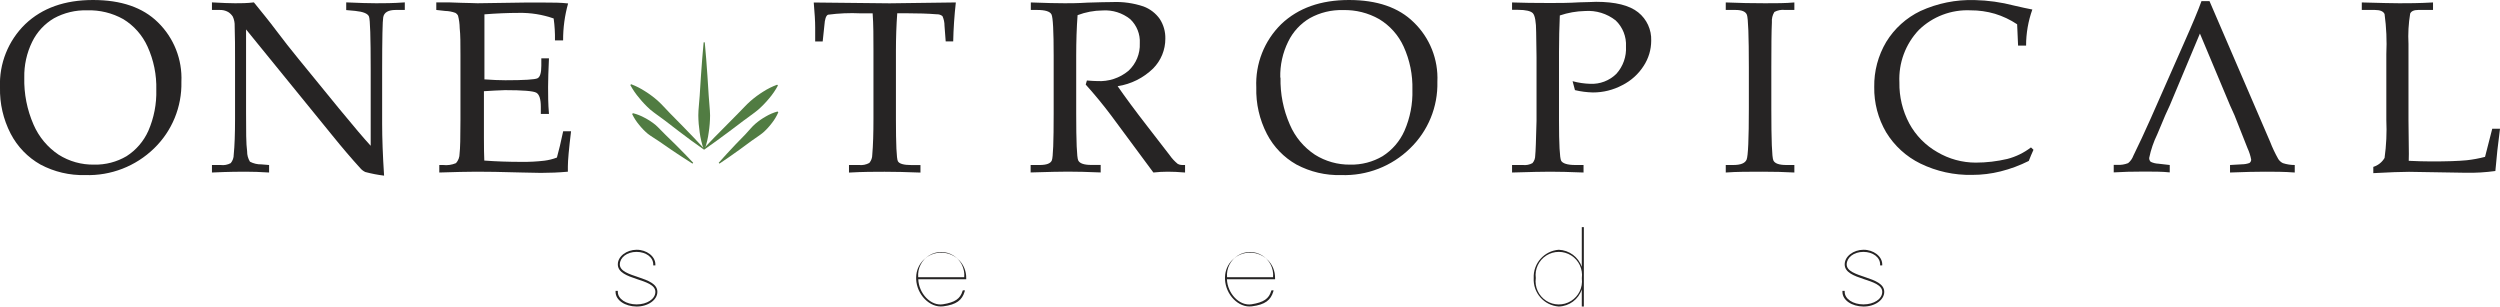
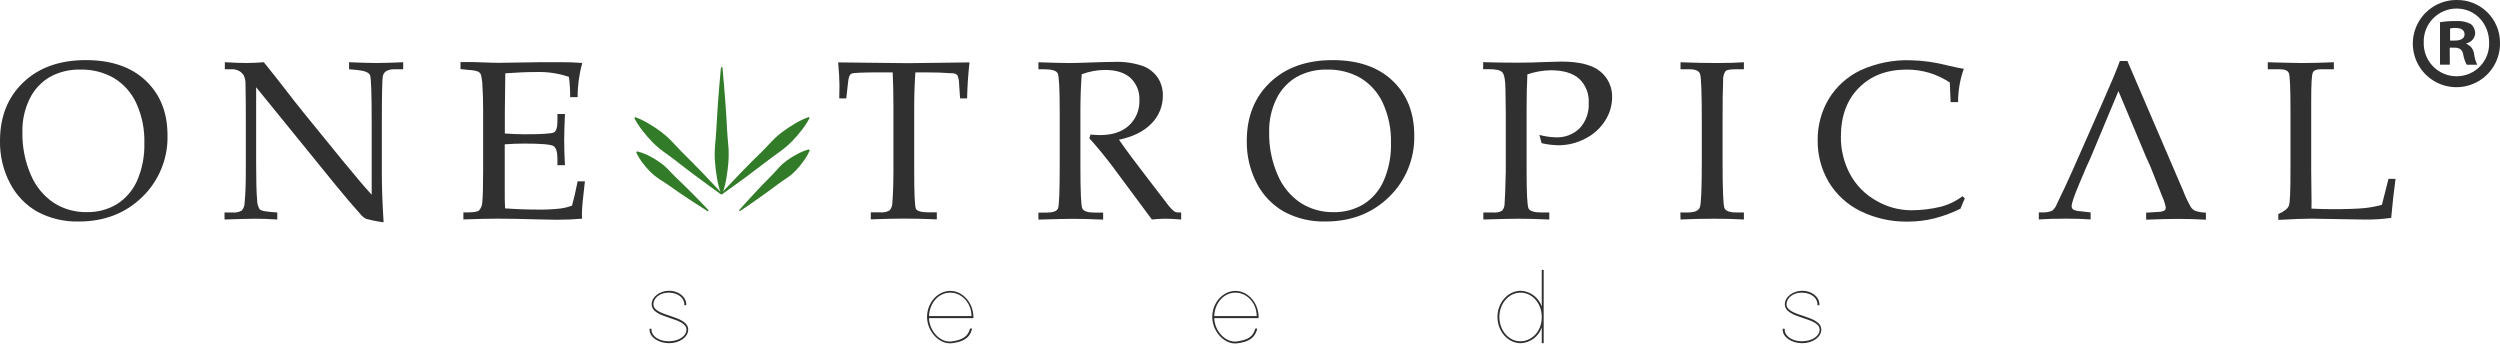
- <svg xmlns="http://www.w3.org/2000/svg" id="Layer_1" data-name="Layer 1" viewBox="0 0 399.39 48.99">
+ <svg xmlns="http://www.w3.org/2000/svg" viewBox="0 0 711.61 97.73">
  <defs>
-     <style>.cls-1{fill:#262424;}.cls-2{fill:#517c42;}</style>
+     <style>.cls-1{fill:#303030;}.cls-2{fill:#327b29;}</style>
  </defs>
-   <path class="cls-1" d="M110,47.18v.16h-.34v-.16c0-1.12-1.13-2-2.67-2s-2.66.9-2.67,2c0,2.18,6,1.83,6,4.39,0,1.29-1.52,2.36-3.34,2.34s-3.34-1-3.34-2.34v-.16H104v.16c0,1.12,1.32,2,3,2s3-.87,3-2c0-2.21-6-1.82-6-4.39,0-1.29,1.4-2.33,3-2.34S110,45.89,110,47.18Z" transform="translate(-5.3 -4.94)" />
-   <path class="cls-1" d="M151.66,49.55h0v-.33h0a4,4,0,1,1,8,.16v.17H152c.09,2.29,2,4.31,3.94,4s2.76-.89,3.13-2.11l.05-.12h.33l-.05.22c-.4,1.32-1.27,2.07-3.42,2.34S151.77,52,151.66,49.55Zm.33-.33h7.35a3.69,3.69,0,1,0-7.35,0Z" transform="translate(-5.3 -4.94)" />
-   <path class="cls-1" d="M201,49.55h0v-.33h0a4,4,0,1,1,8,.16v.17h-7.69c.09,2.29,2,4.31,3.94,4s2.76-.89,3.13-2.11l.05-.12h.33l-.05.22c-.4,1.32-1.27,2.07-3.42,2.34S201.1,52,201,49.55Zm.33-.33h7.35a3.69,3.69,0,1,0-7.35,0Z" transform="translate(-5.3 -4.94)" />
-   <path class="cls-1" d="M250.32,49.36a4.34,4.34,0,0,1,4-4.52A4.08,4.08,0,0,1,258,47.56V41.23h.33V53.91H258V51.18a4,4,0,0,1-3.68,2.73A4.32,4.32,0,0,1,250.32,49.36Zm.33,0a3.71,3.71,0,1,0,7.36.08v-.08a3.71,3.71,0,1,0-7.36,0Z" transform="translate(-5.3 -4.94)" />
-   <path class="cls-1" d="M306,47.18v.16h-.34v-.16c0-1.12-1.13-2-2.67-2s-2.66.9-2.67,2c0,2.18,6,1.83,6,4.39,0,1.29-1.51,2.36-3.34,2.34s-3.34-1-3.34-2.34v-.16H300v.16c0,1.12,1.32,2,3,2s3-.87,3-2c0-2.21-6-1.82-6-4.39,0-1.29,1.4-2.33,3-2.34S306,45.89,306,47.18Z" transform="translate(-5.3 -4.94)" />
-   <path class="cls-1" d="M5.3,18.91A13.32,13.32,0,0,1,9.35,8.78q4.05-3.84,10.8-3.84T30.52,8.5A12.46,12.46,0,0,1,34.28,18a14.34,14.34,0,0,1-4.36,10.64,15.06,15.06,0,0,1-11,4.27,14.4,14.4,0,0,1-7.15-1.68A12,12,0,0,1,7,26.29,15.3,15.3,0,0,1,5.3,18.91Zm3.88-1.57a17.66,17.66,0,0,0,1.48,7.51,11.05,11.05,0,0,0,4,4.8,10.27,10.27,0,0,0,5.68,1.59,9.78,9.78,0,0,0,5.18-1.35A9.31,9.31,0,0,0,29,25.84a15.39,15.39,0,0,0,1.27-6.55,15.63,15.63,0,0,0-1.41-6.93A9.93,9.93,0,0,0,25,8,11.11,11.11,0,0,0,19.2,6.59a10.42,10.42,0,0,0-5.28,1.27,8.88,8.88,0,0,0-3.48,3.76A12.42,12.42,0,0,0,9.18,17.34Z" transform="translate(-5.3 -4.94)" />
-   <path class="cls-1" d="M44.61,9.64v13.2c0,3,0,5.1.17,6.28a3.06,3.06,0,0,0,.45,1.65,3.76,3.76,0,0,0,1.83.43l1.23.1v1.2c-1.39-.09-2.65-.13-3.77-.13-.78,0-2.56,0-5.36.13V31.3h1.38A2.67,2.67,0,0,0,42.16,31a2.1,2.1,0,0,0,.48-1.36c.14-1.4.21-3.31.21-5.71V14.4c0-1.78,0-3.55-.06-5.29a3.26,3.26,0,0,0-.3-1.52,2.41,2.41,0,0,0-.75-.74,2.6,2.6,0,0,0-1.39-.32H39.16V5.32c1.62.09,2.85.14,3.7.14s1.93,0,3-.14c1.26,1.55,2.45,3,3.57,4.5s2.26,2.93,3.46,4.41l6.53,8q3.54,4.31,5.1,6V16q0-7.69-.27-8.41c-.19-.48-.92-.78-2.21-.91l-1.43-.13V5.32c2,.09,3.64.14,4.77.14s2.72,0,4.59-.14V6.53H68.52c-1.19,0-1.87.39-2,1.18q-.16.78-.17,8.37v8.61c0,2.32.1,5.08.31,8.31a21.88,21.88,0,0,1-3-.58,2.34,2.34,0,0,1-.8-.61q-2.13-2.34-4.45-5.21Z" transform="translate(-5.3 -4.94)" />
-   <path class="cls-1" d="M82.61,19.51V24.2l0,2.7q0,2.52.06,3.69c1.86.14,3.86.21,6,.21a27.9,27.9,0,0,0,3.6-.19,8.53,8.53,0,0,0,2-.5c.32-1.12.64-2.51,1-4.2h1.26c-.34,2.8-.51,4.66-.51,5.6l0,.86c-1.46.13-2.9.19-4.31.19l-3-.06q-5-.14-7.29-.13t-5.94.13V31.3h.59A4.07,4.07,0,0,0,78.15,31a2.25,2.25,0,0,0,.57-1.52c.1-.81.14-2.58.14-5.31V13.65c0-1.72,0-3.13-.12-4.22a8.35,8.35,0,0,0-.27-2A1,1,0,0,0,78.06,7a5,5,0,0,0-1.64-.31L75,6.53V5.32H77l2,.07c1.13,0,2,.07,2.58.07L89,5.35l3.48,0c1.18,0,2.38,0,3.58.14a21.41,21.41,0,0,0-.8,5.9h-1.3a22.85,22.85,0,0,0-.21-3.5A15.89,15.89,0,0,0,88.17,7c-1.75,0-3.57.08-5.48.23,0,1.2,0,2.39,0,3.59l0,2.93v3.87c1.26.09,2.37.14,3.34.14,3,0,4.75-.11,5.15-.32s.6-.86.6-2V14.26H93c-.09,1.93-.14,3.46-.14,4.61s0,2.63.14,4.27H91.7V22q0-1.84-.72-2.25c-.47-.27-2.16-.41-5-.41C84.86,19.38,83.75,19.43,82.61,19.51Z" transform="translate(-5.3 -4.94)" />
-   <path class="cls-2" d="M117.89,11.7s.09,1.06.23,2.66.26,3.74.4,5.87c.06,1.07.2,2.14.22,3.14a18.41,18.41,0,0,1-.22,2.73,13.24,13.24,0,0,1-.63,2.67h-.18a14.13,14.13,0,0,1-.63-2.67,19.86,19.86,0,0,1-.22-2.73c0-1,.16-2.07.22-3.14.14-2.13.26-4.27.4-5.87s.23-2.66.23-2.66Z" transform="translate(-5.3 -4.94)" />
-   <path class="cls-2" d="M117.74,28.67s.67-.73,1.69-1.78,2.4-2.43,3.78-3.82c.69-.68,1.34-1.43,2-2a15.64,15.64,0,0,1,2-1.48,11.36,11.36,0,0,1,2.25-1.12l.12.13a11.63,11.63,0,0,1-1.42,2.08,16.19,16.19,0,0,1-1.75,1.8c-.7.59-1.52,1.12-2.3,1.72-1.56,1.17-3.1,2.36-4.3,3.21s-2,1.43-2,1.43Z" transform="translate(-5.3 -4.94)" />
-   <path class="cls-2" d="M120.12,30.94s2.08-2.35,4.29-4.57c.54-.56,1-1.18,1.58-1.67a10.33,10.33,0,0,1,1.65-1.15,7.63,7.63,0,0,1,1.88-.8l.12.13a7.71,7.71,0,0,1-1.06,1.76,10.07,10.07,0,0,1-1.36,1.47c-.56.47-1.24.88-1.87,1.34-2.5,1.89-5.11,3.63-5.11,3.63Z" transform="translate(-5.3 -4.94)" />
-   <path class="cls-2" d="M115.93,31.08s-2.67-1.67-5.22-3.48c-.64-.45-1.33-.83-1.91-1.28a9.87,9.87,0,0,1-1.4-1.44,8.15,8.15,0,0,1-1.11-1.72l.12-.14a7.67,7.67,0,0,1,1.9.75,10,10,0,0,1,1.68,1.1c.56.48,1.07,1.08,1.64,1.62,2.26,2.15,4.41,4.45,4.41,4.45Z" transform="translate(-5.3 -4.94)" />
-   <path class="cls-2" d="M117.74,28.83s-.8-.56-2-1.43-2.73-2.06-4.28-3.25c-.78-.59-1.6-1.13-2.3-1.72a16,16,0,0,1-1.73-1.82A11.87,11.87,0,0,1,106,18.53l.12-.14a11.56,11.56,0,0,1,2.25,1.14,15.68,15.68,0,0,1,2,1.49c.68.61,1.32,1.36,2,2.05,1.37,1.4,2.75,2.77,3.76,3.85s1.67,1.78,1.67,1.78Z" transform="translate(-5.3 -4.94)" />
-   <path class="cls-1" d="M148.64,7.06c-.14,1.91-.21,3.93-.21,6V24c0,4,.1,6.28.31,6.69s.93.62,2.17.62h1.44v1.2c-2.26-.09-4.17-.13-5.73-.13s-3.48,0-5.69.13V31.3h1.6a2.78,2.78,0,0,0,1.65-.33,2,2,0,0,0,.47-1.31c.13-1.49.19-3.41.19-5.77V13c0-2.16,0-4.13-.13-5.93h-1.94a29,29,0,0,0-5.19.22Q137.1,7.5,137,9l-.27,2.56h-1.2l0-2.27c0-.92-.08-2.24-.23-3.95q10.32.13,12.13.13L158,5.33q-.36,3.22-.42,6.22h-1.2l-.19-2.5a3.61,3.61,0,0,0-.33-1.54,1.38,1.38,0,0,0-.93-.29c-1.4-.11-3-.16-4.78-.16Z" transform="translate(-5.3 -4.94)" />
-   <path class="cls-1" d="M183.85,18.71c1.25,1.8,2.79,3.89,4.64,6.27l3.67,4.75a6.83,6.83,0,0,0,1.3,1.4,1.45,1.45,0,0,0,.67.17h.49v1.2c-1.05-.09-2-.13-2.77-.13a20.69,20.69,0,0,0-2.29.13l-6.76-9.13q-1.89-2.52-4.05-4.92l.19-.65c.74.06,1.29.09,1.64.09a7.14,7.14,0,0,0,5-1.64,5.66,5.66,0,0,0,1.81-4.39A4.93,4.93,0,0,0,185.86,8a6.39,6.39,0,0,0-4.41-1.39,11.58,11.58,0,0,0-4,.75c-.15,2-.22,4.19-.22,6.49v9.23c0,4.49.1,7,.32,7.48s.92.73,2.1.73h1.49v1.2c-2.11-.09-3.86-.13-5.25-.13q-1.65,0-5.94.13V31.3h1.43c1.1,0,1.74-.24,1.95-.72s.3-3,.3-7.53V13.86c0-3.94-.11-6.15-.35-6.62s-1-.71-2.3-.71h-1V5.33c2.36.09,4.17.13,5.42.13.84,0,2,0,3.63-.1,1.84-.06,3.15-.09,3.95-.09a13.78,13.78,0,0,1,5,.7,5.55,5.55,0,0,1,2.6,2,5.53,5.53,0,0,1,.89,3.15,6.73,6.73,0,0,1-1.95,4.76A10.37,10.37,0,0,1,183.85,18.71Z" transform="translate(-5.3 -4.94)" />
-   <path class="cls-1" d="M206,18.91a13.32,13.32,0,0,1,4-10.13q4.05-3.84,10.8-3.84t10.36,3.57A12.39,12.39,0,0,1,234.93,18a14.29,14.29,0,0,1-4.36,10.64,15,15,0,0,1-11,4.27,14.32,14.32,0,0,1-7.15-1.68,11.9,11.9,0,0,1-4.73-4.9A15.25,15.25,0,0,1,206,18.91Zm3.87-1.57a17.65,17.65,0,0,0,1.49,7.51,10.85,10.85,0,0,0,4,4.8A10.32,10.32,0,0,0,221,31.24a9.78,9.78,0,0,0,5.18-1.35,9.25,9.25,0,0,0,3.49-4.05,15.24,15.24,0,0,0,1.27-6.55,15.63,15.63,0,0,0-1.41-6.93A9.93,9.93,0,0,0,225.64,8a11.11,11.11,0,0,0-5.79-1.45,10.33,10.33,0,0,0-5.28,1.28,8.77,8.77,0,0,0-3.47,3.75A12.33,12.33,0,0,0,209.83,17.34Z" transform="translate(-5.3 -4.94)" />
-   <path class="cls-1" d="M254.49,7.41c-.08,1.83-.13,3.78-.13,5.86V24.18c0,3.83.12,6,.34,6.43s1,.69,2.26.69h1.32v1.2c-2.26-.09-4-.13-5.33-.13q-1.72,0-6.09.13V31.3h1.72a2.59,2.59,0,0,0,1.54-.3,1.8,1.8,0,0,0,.44-1.2c.07-.6.13-2.45.21-5.55V14.06l-.06-4c0-1.64-.2-2.65-.52-3s-1.12-.55-2.38-.55h-.95V5.33q2.38.09,6,.09c1.44,0,3,0,4.79-.11,1.16,0,2-.08,2.64-.08q4.62,0,6.72,1.68a5.54,5.54,0,0,1,2.08,4.55,7.35,7.35,0,0,1-1.2,4,8.65,8.65,0,0,1-3.41,3.08,9.9,9.9,0,0,1-4.71,1.17,13.8,13.8,0,0,1-2.86-.37l-.38-1.43a11.94,11.94,0,0,0,2.81.42,5.57,5.57,0,0,0,4.18-1.59,6,6,0,0,0,1.54-4.37,5.35,5.35,0,0,0-1.65-4.17,7.09,7.09,0,0,0-4.91-1.5A13.41,13.41,0,0,0,254.49,7.41Z" transform="translate(-5.3 -4.94)" />
-   <path class="cls-1" d="M281,31.3h1.2c1.19,0,1.89-.29,2.13-.86s.36-3.32.36-8.23V15.73c0-5.09-.11-7.89-.31-8.42s-.82-.78-1.83-.78H281V5.33c2.11.09,4.21.13,6.27.13,1.72,0,3.29,0,4.69-.13v1.2h-1.48a2.89,2.89,0,0,0-1.71.32,2.7,2.7,0,0,0-.4,1.65c-.07,1.36-.09,3.78-.09,7.27v6.59c0,5,.1,7.68.32,8.19s.92.75,2.09.75h1.27v1.2c-1.57-.09-3.28-.13-5.13-.13-2.15,0-4.1,0-5.83.13Z" transform="translate(-5.3 -4.94)" />
-   <path class="cls-1" d="M327.7,12.22l-.15-3.4A13.44,13.44,0,0,0,324,7.14a13.6,13.6,0,0,0-3.89-.55,11.1,11.1,0,0,0-8.26,3.13,11.38,11.38,0,0,0-3.11,8.38,13.47,13.47,0,0,0,1.58,6.57,11.64,11.64,0,0,0,4.48,4.57,12.07,12.07,0,0,0,6.13,1.68,22.14,22.14,0,0,0,5.06-.59,10.6,10.6,0,0,0,3.77-1.84l.4.38c-.27.59-.52,1.18-.75,1.78a21.76,21.76,0,0,1-4.5,1.67,18.53,18.53,0,0,1-4.55.56,18,18,0,0,1-8.26-1.81,13.19,13.19,0,0,1-5.48-5,13.87,13.87,0,0,1-1.9-7.23,13.67,13.67,0,0,1,1.92-7.21,13,13,0,0,1,5.46-4.93,19.42,19.42,0,0,1,8.66-1.75,27.37,27.37,0,0,1,6.3.88c1.2.28,2.17.49,2.92.63a17.08,17.08,0,0,0-1,5.77Z" transform="translate(-5.3 -4.94)" />
-   <path class="cls-1" d="M390.11,30.63c1.26.06,2.47.1,3.66.1,2.39,0,4.26-.06,5.61-.19A20.22,20.22,0,0,0,402.3,30l1.15-4.49h1.24q-.48,3.61-.74,6.75a30.49,30.49,0,0,1-4.71.28l-9.09-.15q-1.83,0-5.7.21v-1a3.16,3.16,0,0,0,1.8-1.43,33.19,33.19,0,0,0,.28-6.06V13.58a35.19,35.19,0,0,0-.28-6.39q-.28-.66-1.56-.66h-2.08V5.33q4.54.13,6,.13c1.32,0,3.11,0,5.38-.13v1.2h-2.37c-.67,0-1.1.19-1.28.58a22.09,22.09,0,0,0-.27,4.84V24.12l.06,5.39Z" transform="translate(-5.3 -4.94)" />
-   <path class="cls-1" d="M370,31a1.8,1.8,0,0,1-.74-.67,20.94,20.94,0,0,1-1.3-2.75L358.28,5.12H357q-.76,2.13-2.87,6.87l-5.25,11.9c-.94,2.13-1.87,4.1-2.77,5.94a2.7,2.7,0,0,1-.83,1.17,4.05,4.05,0,0,1-1.73.28l-.57,0v1.2c1.39-.09,3-.13,4.83-.13,1.53,0,2.9,0,4.12.13V31.3l-1.83-.21a3.14,3.14,0,0,1-1.21-.3.77.77,0,0,1-.24-.64,16,16,0,0,1,1.28-3.74l1.29-3.07.72-1.57,4.81-11.47,4.81,11.47.71,1.57,2.1,5.31a7.52,7.52,0,0,1,.57,1.79.65.65,0,0,1-.28.54,3.66,3.66,0,0,1-1.21.21l-1.89.11v1.2c2.33-.09,4.19-.13,5.6-.13s3.08,0,4.74.13V31.3A6,6,0,0,1,370,31Z" transform="translate(-5.3 -4.94)" />
+   <g id="Capa_2" data-name="Capa 2">
+     <g id="Capa_1-2" data-name="Capa 1">
+       <path class="cls-1" d="M195.34,86.61v.27h-.55v-.27c0-1.85-1.87-3.28-4.4-3.31S186,84.79,186,86.61c0,3.6,9.92,3,9.89,7.23,0,2.12-2.5,3.88-5.5,3.85s-5.5-1.73-5.5-3.85v-.27h.55v.27c0,1.84,2.17,3.33,4.95,3.3s5-1.43,5-3.3c0-3.63-9.87-3-9.9-7.23,0-2.12,2.31-3.83,4.95-3.85S195.34,84.49,195.34,86.61Z" />
+       <path class="cls-1" d="M263.88,90.51h0V90h0c.13-4,3.1-7.18,6.6-7.2s6.6,3.38,6.6,7.48v.27H264.43c.14,3.77,3.29,7.09,6.49,6.63s4.54-1.46,5.14-3.47l.08-.19h.55l-.08.36C276,96,274.52,97.25,271,97.69S264.06,94.53,263.88,90.51Zm.56-.55h12.09c0-3.6-2.67-6.63-6-6.66S264.58,86.21,264.44,90Z" />
+       <path class="cls-1" d="M345.06,90.51h0V90h0c.13-4,3.1-7.18,6.6-7.2s6.6,3.38,6.6,7.48v.27H345.62c.14,3.77,3.29,7.09,6.48,6.63,3.35-.47,4.54-1.46,5.15-3.47l.08-.19h.54l-.08.36c-.66,2.17-2.09,3.41-5.63,3.85S345.24,94.53,345.06,90.51Zm.56-.55h12.09c0-3.6-2.67-6.63-6-6.66S345.76,86.21,345.62,90Z" />
+       <path class="cls-1" d="M426.24,90.21c0-4.07,3-7.43,6.61-7.45a6.68,6.68,0,0,1,6,4.47V76.82h.55V97.69h-.55v-4.5a6.6,6.6,0,0,1-6,4.5C429.21,97.69,426.24,94.31,426.24,90.21Zm.55,0c0,3.88,2.7,7,6.06,6.93s6-3,6-6.81v-.12c0-3.85-2.67-6.88-6-6.91S426.79,86.36,426.79,90.21Z" />
+       <path class="cls-1" d="M517.88,86.61v.27h-.56v-.27c0-1.85-1.86-3.28-4.4-3.31s-4.37,1.49-4.4,3.31c0,3.6,9.93,3,9.9,7.23,0,2.12-2.5,3.88-5.5,3.85s-5.49-1.73-5.49-3.85v-.27H508v.27c0,1.84,2.18,3.33,4.95,3.3s5-1.43,5-3.3c0-3.63-9.88-3-9.91-7.23,0-2.12,2.31-3.83,4.95-3.85S517.88,84.49,517.88,86.61Z" />
+       <path class="cls-1" d="M0,40.08Q0,29.74,6.66,23.42t17.78-6.31q10.87,0,17.06,5.86t6.18,15.57a23.56,23.56,0,0,1-7.17,17.51q-7.18,7-18.09,7a23.75,23.75,0,0,1-11.76-2.77,19.66,19.66,0,0,1-7.79-8.08A25.08,25.08,0,0,1,0,40.08ZM6.38,37.5A29.11,29.11,0,0,0,8.82,49.87a18.06,18.06,0,0,0,6.52,7.89,16.93,16.93,0,0,0,9.35,2.62,16,16,0,0,0,8.52-2.23A15.19,15.19,0,0,0,39,51.49a25.21,25.21,0,0,0,2.09-10.78,25.59,25.59,0,0,0-2.32-11.39A16.24,16.24,0,0,0,32.4,22.2a18.31,18.31,0,0,0-9.54-2.39,17.12,17.12,0,0,0-8.68,2.1,14.6,14.6,0,0,0-5.72,6.18A20.35,20.35,0,0,0,6.38,37.5Z" />
+       <path class="cls-1" d="M72.91,24.83V46.55c0,4.94.09,8.4.28,10.34a5,5,0,0,0,.74,2.72c.35.33,1.35.56,3,.71l2,.16v2c-2.28-.15-4.36-.22-6.2-.22-1.29,0-4.22.07-8.82.22v-2h2.26a4.26,4.26,0,0,0,2.67-.57,3.47,3.47,0,0,0,.79-2.23q.35-3.47.34-9.4V32.66q0-4.39-.09-8.7a5.47,5.47,0,0,0-.49-2.5,4,4,0,0,0-1.24-1.21,4.18,4.18,0,0,0-2.3-.54H64v-2c2.66.15,4.68.22,6.09.22s3.17-.07,5-.22q3.1,3.81,5.86,7.4c1.84,2.41,3.73,4.82,5.71,7.25l10.74,13.2q5.82,7.1,8.4,9.87V35.27q0-12.66-.46-13.84t-3.63-1.5l-2.35-.22v-2q5,.22,7.85.22t7.55-.22v2h-2.42c-2,0-3.08.65-3.37,1.95q-.28,1.29-.28,13.77V49.6q0,5.73.5,13.67a34.78,34.78,0,0,1-5-1,4.08,4.08,0,0,1-1.32-1q-3.49-3.87-7.32-8.58Z" />
+       <path class="cls-1" d="M143.67,41.08V48.8l0,4.44c0,2.77,0,4.8.1,6.07,3.06.23,6.35.35,9.85.35a48.52,48.52,0,0,0,5.92-.31,15.27,15.27,0,0,0,3.28-.82q.78-2.76,1.6-6.92h2.07c-.56,4.61-.85,7.68-.85,9.21l.06,1.42q-3.6.32-7.1.31l-4.93-.09q-8.17-.23-12-.22c-2.45,0-5.7.07-9.77.22v-2h1c1.83,0,3-.18,3.44-.54a3.73,3.73,0,0,0,.95-2.51q.22-2,.23-8.74V31.44q0-4.25-.2-7a14.44,14.44,0,0,0-.44-3.22,1.84,1.84,0,0,0-.68-.8,8.35,8.35,0,0,0-2.7-.5l-2.42-.26v-2h3.39l3.34.11c1.86.08,3.27.11,4.24.11l12.07-.18,5.72,0c1.94,0,3.92.06,5.9.22a35.58,35.58,0,0,0-1.32,9.72h-2.13a39.75,39.75,0,0,0-.35-5.76,26.27,26.27,0,0,0-9.11-1.38c-2.87,0-5.88.13-9,.37q0,3-.07,5.91l-.06,4.83V38c2.08.14,3.91.22,5.5.22,5,0,7.82-.18,8.47-.53s1-1.41,1-3.21V32.44h2.14c-.14,3.17-.22,5.69-.22,7.58s.08,4.33.22,7h-2.14V45.23c0-2-.39-3.24-1.18-3.69s-3.55-.67-8.31-.67C147.38,40.87,145.56,40.94,143.67,41.08Z" />
+       <line class="cls-1" x1="205.45" y1="19.14" x2="205.45" y2="55.25" />
+       <path class="cls-2" d="M205.64,19.14c.3,3,.5,6,.76,9s.41,6,.57,9c.08,1.5.23,3,.36,4.51a29.53,29.53,0,0,1,0,4.51c-.11,1.51-.3,3-.56,4.52a27.65,27.65,0,0,1-1.15,4.51h-.38a25.75,25.75,0,0,1-1.15-4.51,43.61,43.61,0,0,1-.57-4.52,29.53,29.53,0,0,1,0-4.51c.13-1.5.28-3,.36-4.51q.24-4.52.57-9c.26-3,.46-6,.77-9Z" />
+       <line class="cls-1" x1="205.45" y1="55.18" x2="230.33" y2="33.52" />
+       <path class="cls-2" d="M205.32,55c1.87-2,3.82-4,5.72-6s3.88-3.92,5.85-5.85c1-1,1.92-2,2.87-3a24.34,24.34,0,0,1,3.1-2.72,34.17,34.17,0,0,1,3.48-2.28,22.91,22.91,0,0,1,3.86-1.85l.25.29a23.05,23.05,0,0,1-2.35,3.58,37.41,37.41,0,0,1-2.74,3.13,24.28,24.28,0,0,1-3.13,2.69c-1.12.81-2.25,1.6-3.34,2.44q-3.27,2.53-6.6,5c-2.24,1.61-4.45,3.26-6.72,4.84Z" />
+       <line class="cls-1" x1="210.47" y1="60" x2="230.37" y2="42.66" />
+       <path class="cls-2" d="M210.35,59.86c1.46-1.68,3-3.27,4.47-4.91s3.05-3.2,4.6-4.77c.78-.78,1.51-1.62,2.25-2.44a16,16,0,0,1,2.47-2.18A22.94,22.94,0,0,1,227,43.82a15.78,15.78,0,0,1,3.24-1.3l.25.28a14.93,14.93,0,0,1-1.73,3,23.12,23.12,0,0,1-2.11,2.59,15.51,15.51,0,0,1-2.5,2.15c-.92.63-1.85,1.24-2.73,1.9q-2.64,2-5.35,3.9c-1.82,1.26-3.61,2.55-5.47,3.76Z" />
+       <line class="cls-1" x1="201.61" y1="60" x2="181.21" y2="43.24" />
+       <path class="cls-2" d="M201.48,60.15c-1.89-1.16-3.72-2.41-5.58-3.6s-3.66-2.48-5.46-3.75c-.9-.64-1.84-1.22-2.78-1.82a16.51,16.51,0,0,1-2.56-2.08,25.49,25.49,0,0,1-2.19-2.53,16.1,16.1,0,0,1-1.82-3l.25-.29a15.12,15.12,0,0,1,3.27,1.21A22.38,22.38,0,0,1,187.52,46a15.06,15.06,0,0,1,2.54,2.11c.77.79,1.52,1.61,2.32,2.37,1.6,1.52,3.17,3.07,4.73,4.63s3.11,3.15,4.62,4.78Z" />
+       <line class="cls-1" x1="205.45" y1="55.25" x2="180.69" y2="33.45" />
+       <path class="cls-2" d="M205.32,55.4c-2.26-1.59-4.46-3.26-6.69-4.88s-4.4-3.33-6.57-5c-1.09-.84-2.22-1.64-3.33-2.45a24.36,24.36,0,0,1-3.11-2.71,34.14,34.14,0,0,1-2.72-3.15,22.4,22.4,0,0,1-2.34-3.59l.25-.28a21.85,21.85,0,0,1,3.86,1.86,37.23,37.23,0,0,1,3.47,2.3,25,25,0,0,1,3.08,2.74c.94,1,1.88,2,2.85,3q2.94,2.9,5.82,5.88c1.89,2,3.82,4,5.68,6Z" />
+       <path class="cls-1" d="M260.56,20.6c-.22,3.13-.34,6.45-.34,9.93V48.44c0,6.67.16,10.34.5,11s1.53,1,3.59,1h2.35v2q-5.57-.23-9.43-.22t-9.36.22v-2h2.64a4.49,4.49,0,0,0,2.71-.55,3.34,3.34,0,0,0,.78-2.15c.2-2.45.31-5.62.31-9.49V30.34q0-5.31-.21-9.74h-3.2c-5.17,0-8,.11-8.54.36s-.87,1.17-1,2.81L240.89,28h-2l.06-3.74c0-1.51-.13-3.68-.37-6.5q17,.21,20,.22l17.38-.22q-.58,5.31-.68,10.24h-2L273,23.87a5.86,5.86,0,0,0-.54-2.54,2.36,2.36,0,0,0-1.54-.48q-3.45-.26-7.85-.25Z" />
+       <path class="cls-1" d="M318.51,39.77q3.08,4.42,7.64,10.31l6,7.82a11.68,11.68,0,0,0,2.13,2.3,2.34,2.34,0,0,0,1.11.28h.82v2c-1.74-.15-3.27-.22-4.57-.22a33.27,33.27,0,0,0-3.76.22l-11.13-15c-2.08-2.77-4.29-5.47-6.67-8.11l.32-1.07c1.21.11,2.11.15,2.7.15,3.5,0,6.24-.89,8.22-2.7a9.3,9.3,0,0,0,3-7.23,8.1,8.1,0,0,0-2.52-6.33c-1.68-1.51-4.1-2.28-7.26-2.28a19.08,19.08,0,0,0-6.64,1.23q-.37,5-.37,10.68V47q0,11.09.53,12.3c.36.81,1.51,1.21,3.46,1.21H314v2q-5.22-.23-8.64-.22-2.7,0-9.78.22v-2h2.36c1.8,0,2.87-.39,3.21-1.18s.49-4.92.49-12.4V31.78c0-6.49-.19-10.13-.57-10.9s-1.66-1.16-3.79-1.16h-1.7v-2c3.9.14,6.87.22,8.93.22,1.39,0,3.37-.06,6-.16,3-.11,5.18-.16,6.51-.16a22.67,22.67,0,0,1,8.24,1.15,9.17,9.17,0,0,1,4.28,3.31A9.12,9.12,0,0,1,331,27.29a11.12,11.12,0,0,1-3.2,7.83Q324.57,38.51,318.51,39.77Z" />
+       <path class="cls-1" d="M354.89,40.08q0-10.33,6.66-16.65t17.77-6.32q10.89,0,17.06,5.86t6.18,15.57a23.56,23.56,0,0,1-7.17,17.51q-7.17,7-18.08,7a23.66,23.66,0,0,1-11.77-2.77,19.63,19.63,0,0,1-7.79-8.07A25.26,25.26,0,0,1,354.89,40.08Zm6.37-2.57a29.09,29.09,0,0,0,2.45,12.36,17.94,17.94,0,0,0,6.52,7.89,16.93,16.93,0,0,0,9.34,2.63,16,16,0,0,0,8.53-2.24,15,15,0,0,0,5.74-6.66,25.21,25.21,0,0,0,2.09-10.78,25.73,25.73,0,0,0-2.31-11.39,16.32,16.32,0,0,0-6.34-7.12,18.38,18.38,0,0,0-9.54-2.39,17,17,0,0,0-8.68,2.11,14.49,14.49,0,0,0-5.71,6.17A20.36,20.36,0,0,0,361.26,37.51Z" />
+       <path class="cls-1" d="M434.76,21.16c-.15,3-.22,6.23-.22,9.65V48.75q0,9.47.56,10.6c.38.75,1.62,1.13,3.72,1.13H441v2q-5.58-.23-8.77-.22-2.84,0-10,.22v-2H425a4.25,4.25,0,0,0,2.54-.49,3,3,0,0,0,.73-2c.1-1,.21-4,.34-9.13V32.1l-.09-6.5c0-2.71-.33-4.36-.87-5s-1.84-.91-3.9-.91h-1.58v-2q3.93.15,10,.15,3.54,0,7.88-.19c1.91-.08,3.36-.12,4.34-.12,5.08,0,8.75.92,11.06,2.76a9.11,9.11,0,0,1,3.43,7.48,12.23,12.23,0,0,1-2,6.59,14.35,14.35,0,0,1-5.61,5.08,16.43,16.43,0,0,1-7.75,1.91,24,24,0,0,1-4.71-.59l-.63-2.36a19.7,19.7,0,0,0,4.62.69,9.14,9.14,0,0,0,6.88-2.62,9.87,9.87,0,0,0,2.54-7.18,8.8,8.8,0,0,0-2.71-6.87C447.7,20.82,445,20,441.43,20A22,22,0,0,0,434.76,21.16Z" />
+       <path class="cls-1" d="M478.31,60.48h2c2,0,3.12-.47,3.52-1.41s.58-5.47.58-13.55V34.86q0-12.55-.51-13.86c-.33-.85-1.34-1.28-3-1.28h-2.55v-2c3.48.14,6.92.22,10.33.22,2.83,0,5.4-.08,7.71-.22v2h-2.44c-1.49,0-2.43.17-2.81.53a4.42,4.42,0,0,0-.66,2.7q-.17,3.36-.16,12V45.77q0,12.23.54,13.47c.36.83,1.51,1.24,3.45,1.24h2.08v2c-2.58-.15-5.4-.22-8.44-.22q-5.32,0-9.6.22Z" />
+       <path class="cls-1" d="M555.23,29.08,555,23.49a21.92,21.92,0,0,0-5.86-2.77,22.25,22.25,0,0,0-6.4-.91q-8.47,0-13.59,5.15T524,38.76a22.13,22.13,0,0,0,2.6,10.81A19.09,19.09,0,0,0,534,57.09a19.85,19.85,0,0,0,10.08,2.76,36,36,0,0,0,8.33-1,17.32,17.32,0,0,0,6.2-3l.66.63c-.44,1-.86,1.94-1.23,2.92a36.36,36.36,0,0,1-7.4,2.75,30.93,30.93,0,0,1-7.5.93,29.57,29.57,0,0,1-13.59-3,21.66,21.66,0,0,1-9-8.25A22.79,22.79,0,0,1,517.39,40a22.5,22.5,0,0,1,3.17-11.87,21.31,21.31,0,0,1,9-8.11,31.8,31.8,0,0,1,14.25-2.87,44.79,44.79,0,0,1,10.37,1.44c2,.46,3.58.81,4.81,1a27.83,27.83,0,0,0-1.63,9.49Z" />
+       <path class="cls-1" d="M657.94,59.38c2.06.1,4.06.16,6,.16,3.94,0,7-.1,9.24-.32a32.65,32.65,0,0,0,4.81-.91l1.88-7.39h2q-.79,6-1.23,11.1a50.1,50.1,0,0,1-7.74.47l-15-.25c-2,0-5.14.12-9.39.35V60.92c1.68-.73,2.66-1.52,3-2.36s.46-4.16.46-10V31.31c0-6.28-.16-9.79-.46-10.51s-1.16-1.08-2.56-1.08h-3.44v-2c5,.14,8.31.22,9.94.22,2.18,0,5.13-.08,8.87-.22v2h-3.9c-1.11,0-1.81.31-2.11,1s-.44,3.3-.44,8v20l.1,8.87Z" />
+       <path class="cls-1" d="M624.81,60a3.08,3.08,0,0,1-1.22-1.1,32.52,32.52,0,0,1-2.14-4.54l-15.9-37h-2.14q-1.26,3.52-4.72,11.32l-8.64,19.58q-2.32,5.24-4.56,9.77A4.56,4.56,0,0,1,584.12,60a6.8,6.8,0,0,1-2.84.46l-.94,0v2q3.42-.23,7.95-.22c2.51,0,4.78.07,6.79.22v-2l-3-.34a4.77,4.77,0,0,1-2-.51,1.21,1.21,0,0,1-.39-1c0-.75.69-2.8,2.1-6.16l2.12-5,1.18-2.59L603,25.92l7.91,18.87,1.18,2.59,3.45,8.73a12.34,12.34,0,0,1,.94,3A1.07,1.07,0,0,1,616,60a5.73,5.73,0,0,1-2,.34l-3.11.19v2q5.75-.23,9.21-.22,3.71,0,7.8.22v-2A10.07,10.07,0,0,1,624.81,60Z" />
+       <path class="cls-1" d="M711.61,12.07A12.41,12.41,0,1,1,699.24,0,12.13,12.13,0,0,1,711.61,12.07Zm-21.71,0a9.35,9.35,0,0,0,9.42,9.64,9.25,9.25,0,0,0,9.2-9.56c0-5.38-3.91-9.72-9.28-9.72A9.37,9.37,0,0,0,689.9,12.07Zm7.43,6.33h-2.8V6.33A24.55,24.55,0,0,1,699.17,6a7.61,7.61,0,0,1,4.2.88,3.38,3.38,0,0,1,1.17,2.66,3.09,3.09,0,0,1-2.5,2.79v.15a3.53,3.53,0,0,1,2.2,2.94,9.34,9.34,0,0,0,.89,3h-3a10,10,0,0,1-1-2.95c-.23-1.32-1-1.91-2.5-1.91h-1.33Zm.07-6.85h1.33c1.55,0,2.79-.51,2.79-1.76,0-1.1-.81-1.84-2.57-1.84a6.37,6.37,0,0,0-1.55.15Z" />
+     </g>
+   </g>
</svg>
